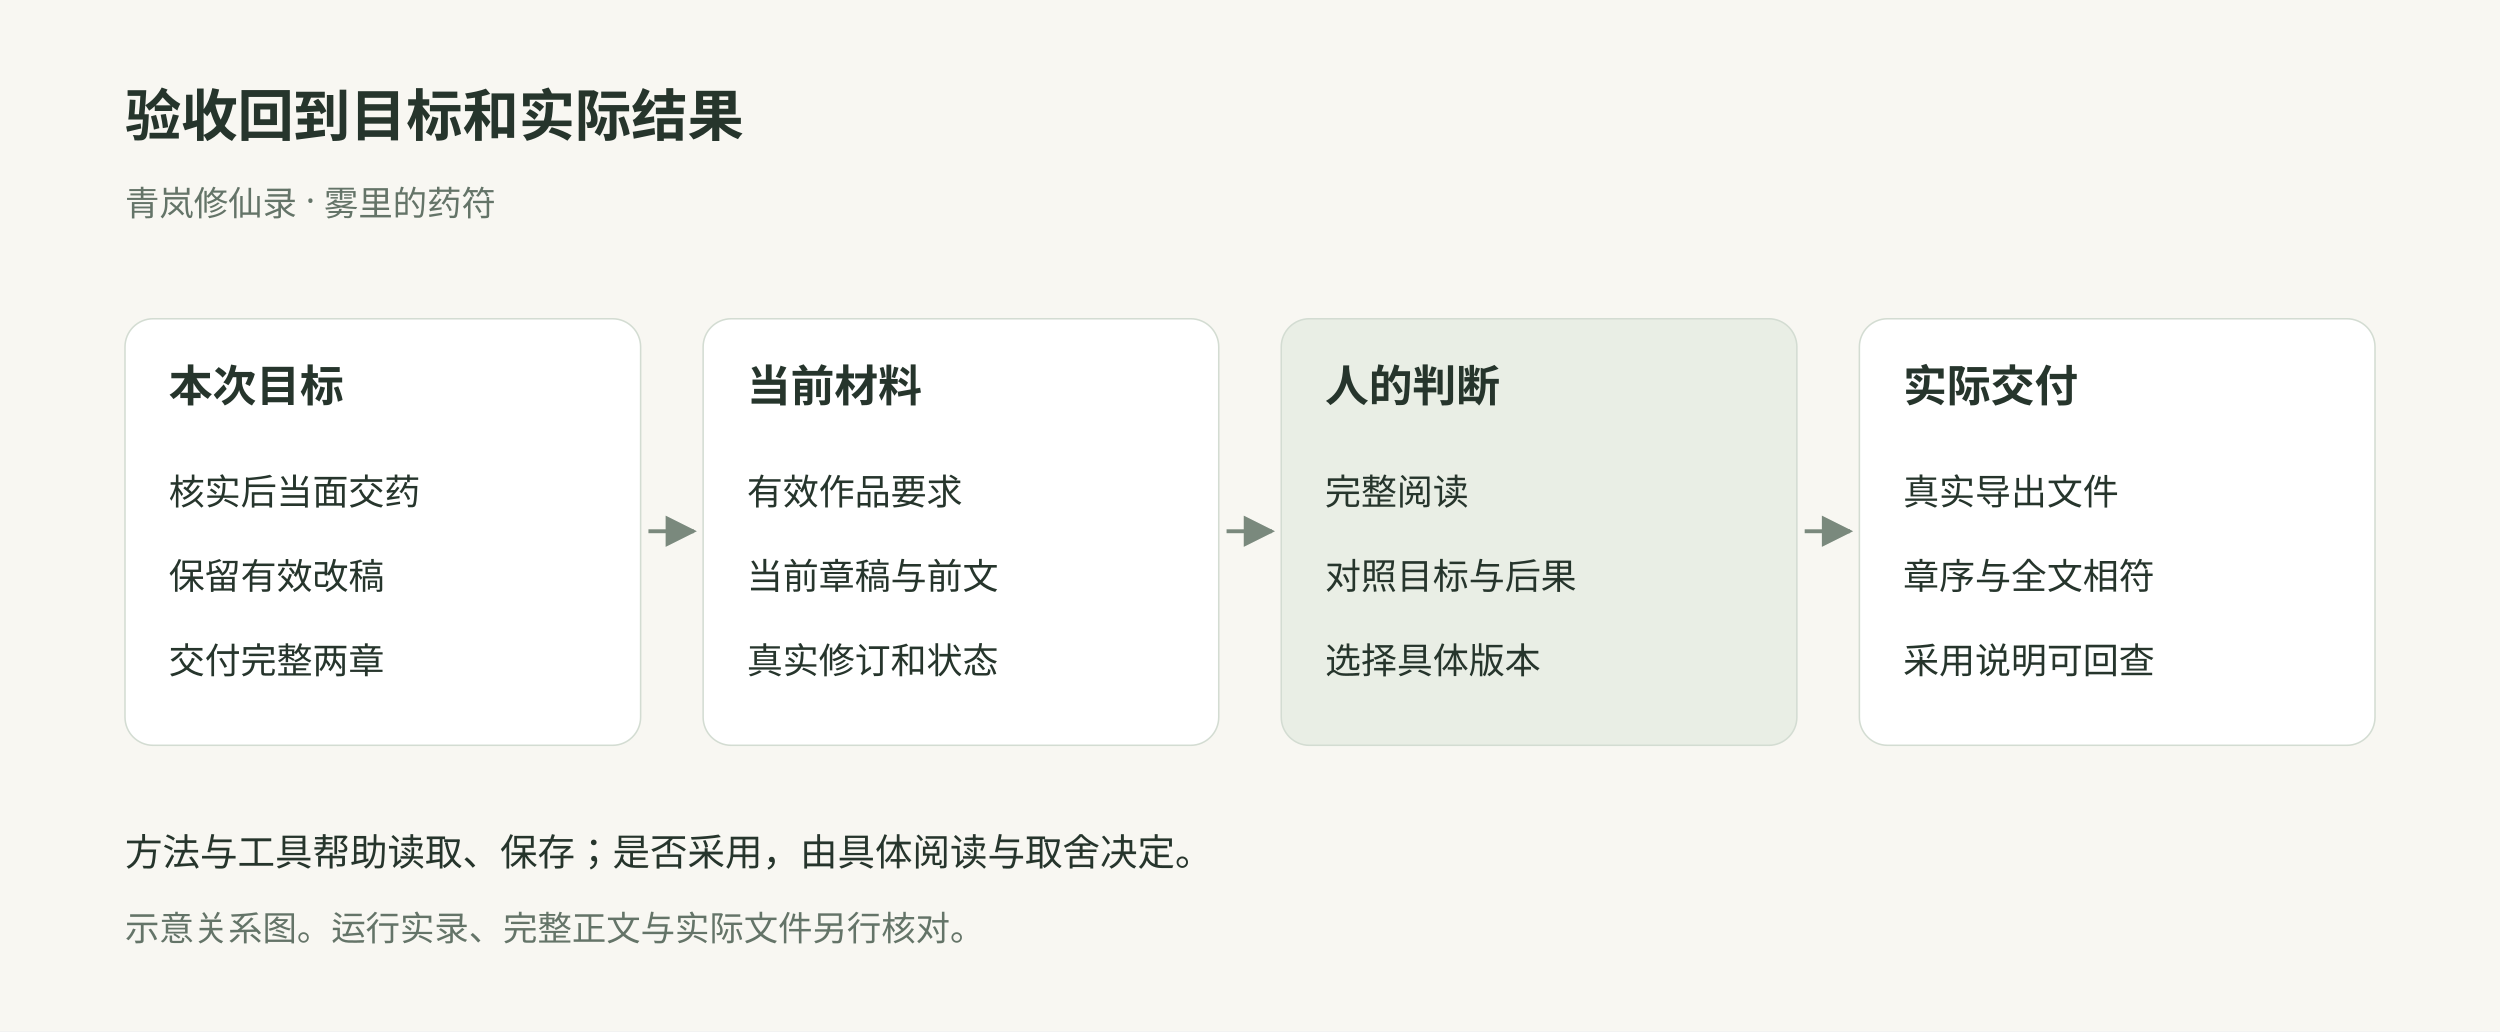
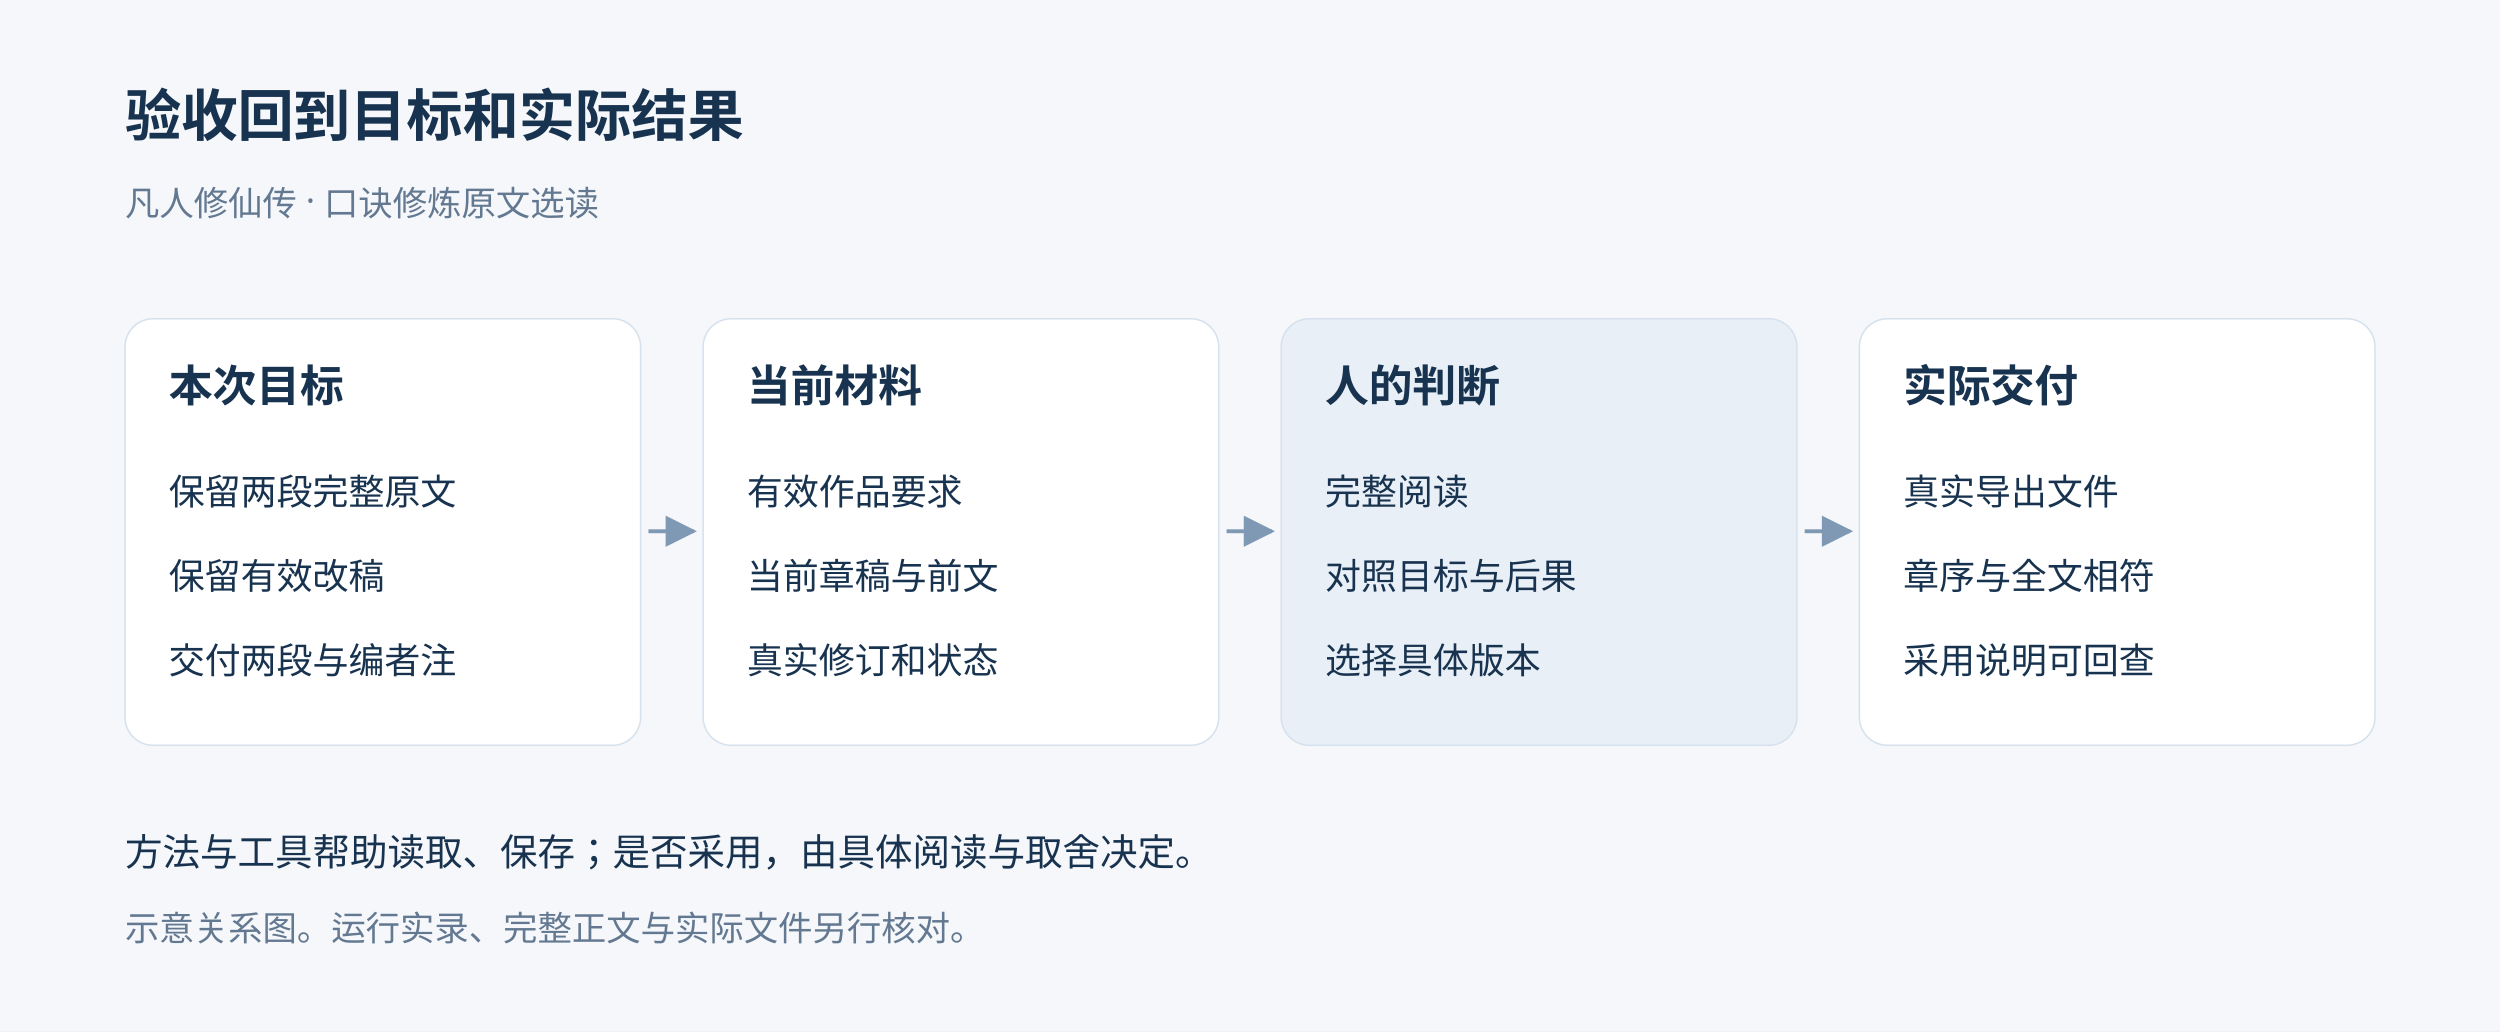
<svg xmlns="http://www.w3.org/2000/svg" width="3200" height="1320" viewBox="0 0 1600 660">
-   <rect width="1600" height="660" fill="#f8f7f2" />
+   <rect width="1600" height="660" fill="#f5f7fa" />
  <defs>
    <marker id="arrow" viewBox="0 0 10 10" refX="9" refY="5" markerWidth="8" markerHeight="8" orient="auto">
-       <path d="M0 0L10 5L0 10" fill="#7a897d" />
+       <path d="M0 0L10 5L0 10" fill="#7f99b5" />
    </marker>
  </defs>
-   <g font-family="Microsoft YaHei,sans-serif" fill="#26352c">
+   <g font-family="Microsoft YaHei,sans-serif" fill="#18334f">
    <text x="80" y="87" font-size="36" font-weight="600">验收回到目标和实际结果</text>
-     <text x="80" y="138" font-size="22" fill="#647468">青岚修仙录 · 雾里的药符</text>
-     <rect x="80" y="204" width="330" height="273" rx="18" fill="#fff" stroke="#d3dcd2" />
+     <text x="80" y="138" font-size="22" fill="#637891">凡人修仙传 · 口诀修炼原文选读</text>
+     <rect x="80" y="204" width="330" height="273" rx="18" fill="#fff" stroke="#d6e1ed" />
    <text x="108" y="257" font-size="28" font-weight="600">本次目标</text>
-     <text x="108" y="323" font-size="23">核实后当面交药</text>
+     <text x="108" y="323" font-size="23">保留两段完整原文</text>
    <text x="108" y="377" font-size="23">保留有效改稿</text>
-     <text x="108" y="431" font-size="23">交付完整两章</text>
-     <path d="M415 340 H444" stroke="#7a897d" stroke-width="2.5" marker-end="url(#arrow)" />
-     <rect x="450" y="204" width="330" height="273" rx="18" fill="#fff" stroke="#d3dcd2" />
+     <text x="108" y="431" font-size="23">交付两段与编者注</text>
+     <path d="M415 340 H444" stroke="#7f99b5" stroke-width="2.5" marker-end="url(#arrow)" />
+     <rect x="450" y="204" width="330" height="273" rx="18" fill="#fff" stroke="#d6e1ed" />
    <text x="478" y="257" font-size="28" font-weight="600">当前材料</text>
    <text x="478" y="323" font-size="23">有效作品要求</text>
    <text x="478" y="377" font-size="23">当前章稿与前文</text>
    <text x="478" y="431" font-size="23">真实修订和状态</text>
-     <path d="M785 340 H814" stroke="#7a897d" stroke-width="2.5" marker-end="url(#arrow)" />
-     <rect x="820" y="204" width="330" height="273" rx="18" fill="#e9eee5" stroke="#d3dcd2" />
+     <path d="M785 340 H814" stroke="#7f99b5" stroke-width="2.5" marker-end="url(#arrow)" />
+     <rect x="820" y="204" width="330" height="273" rx="18" fill="#e9eff6" stroke="#d6e1ed" />
    <text x="848" y="257" font-size="28" font-weight="600">人的判断</text>
    <text x="848" y="323" font-size="23">完整阅读</text>
    <text x="848" y="377" font-size="23">对照目标与后果</text>
    <text x="848" y="431" font-size="23">选择具体版本</text>
-     <path d="M1155 340 H1184" stroke="#7a897d" stroke-width="2.5" marker-end="url(#arrow)" />
-     <rect x="1190" y="204" width="330" height="273" rx="18" fill="#fff" stroke="#d3dcd2" />
+     <path d="M1155 340 H1184" stroke="#7f99b5" stroke-width="2.5" marker-end="url(#arrow)" />
+     <rect x="1190" y="204" width="330" height="273" rx="18" fill="#fff" stroke="#d6e1ed" />
    <text x="1218" y="257" font-size="28" font-weight="600">实际交付</text>
    <text x="1218" y="323" font-size="23">真实导出文件</text>
    <text x="1218" y="377" font-size="23">章序与全文相符</text>
    <text x="1218" y="431" font-size="23">采用说明可回查</text>
    <text x="80" y="554" font-size="24">方法与工具帮助读取、保存；是否采用，由具体阅读与取舍决定。</text>
-     <text x="80" y="602" font-size="22" fill="#647468">示意关系图。运行实录、完整正文与实际文件另行核对。</text>
+     <text x="80" y="602" font-size="22" fill="#637891">示意关系图。运行实录、完整正文与实际文件另行核对。</text>
  </g>
</svg>
